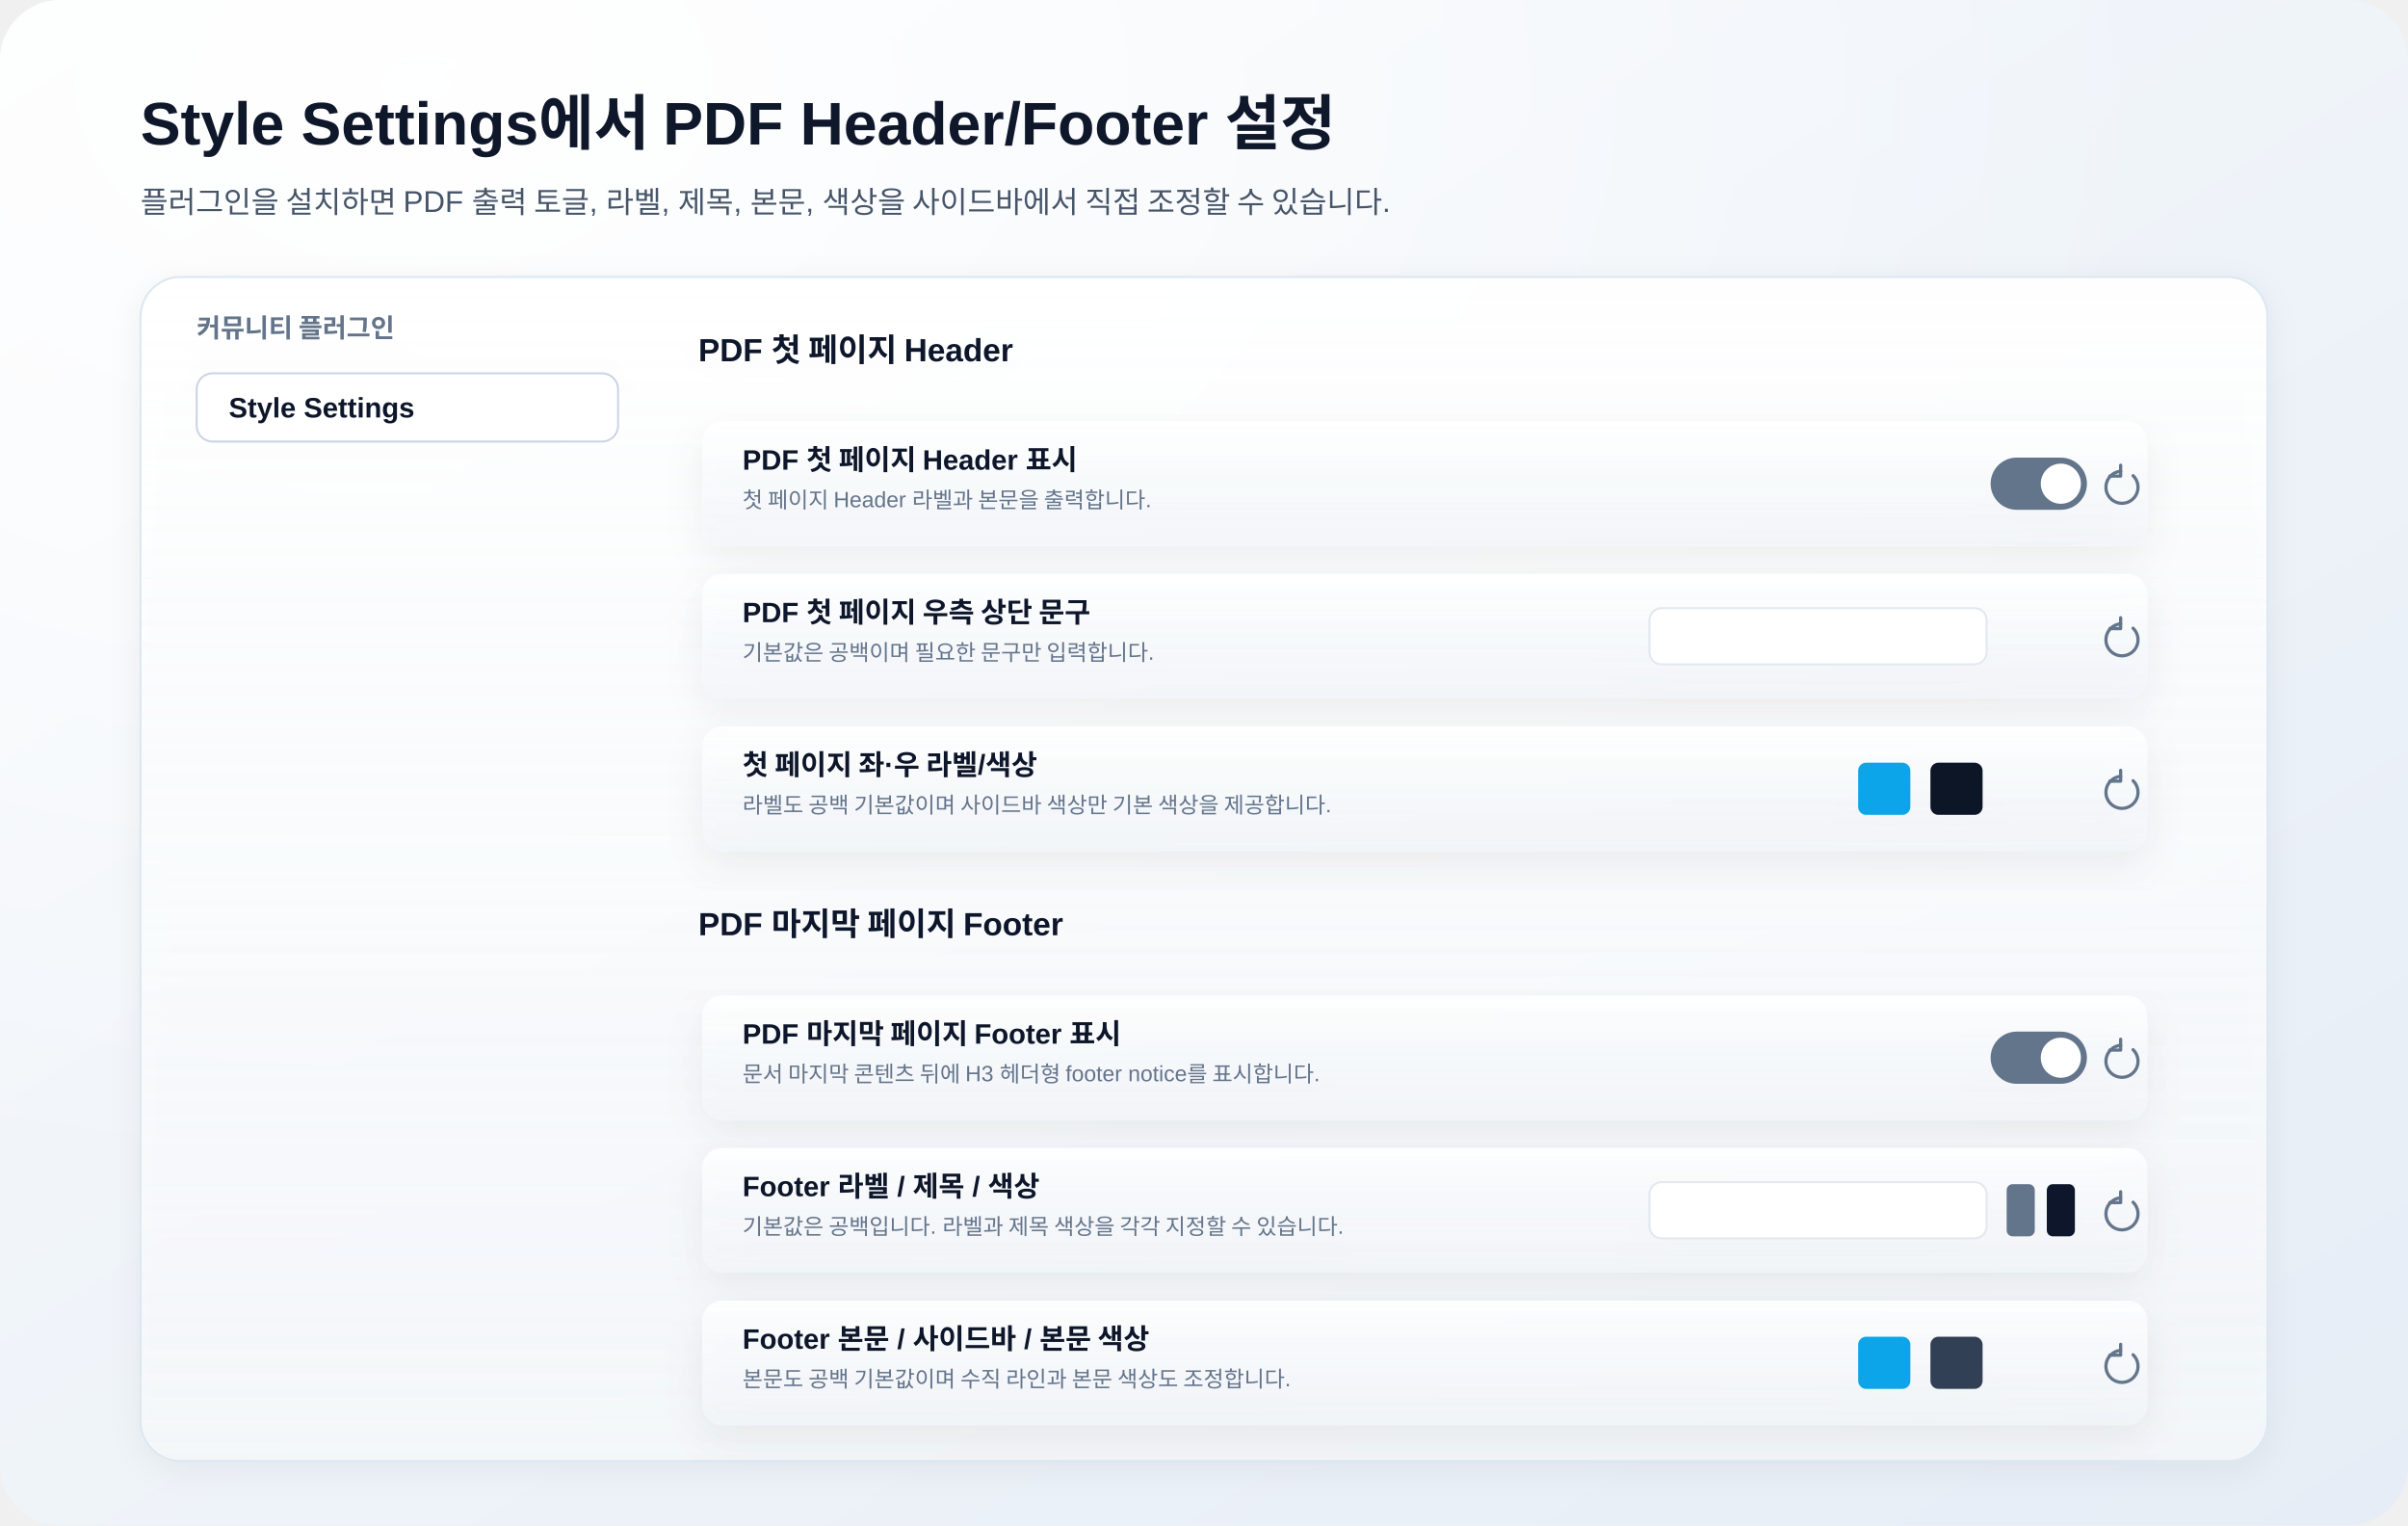
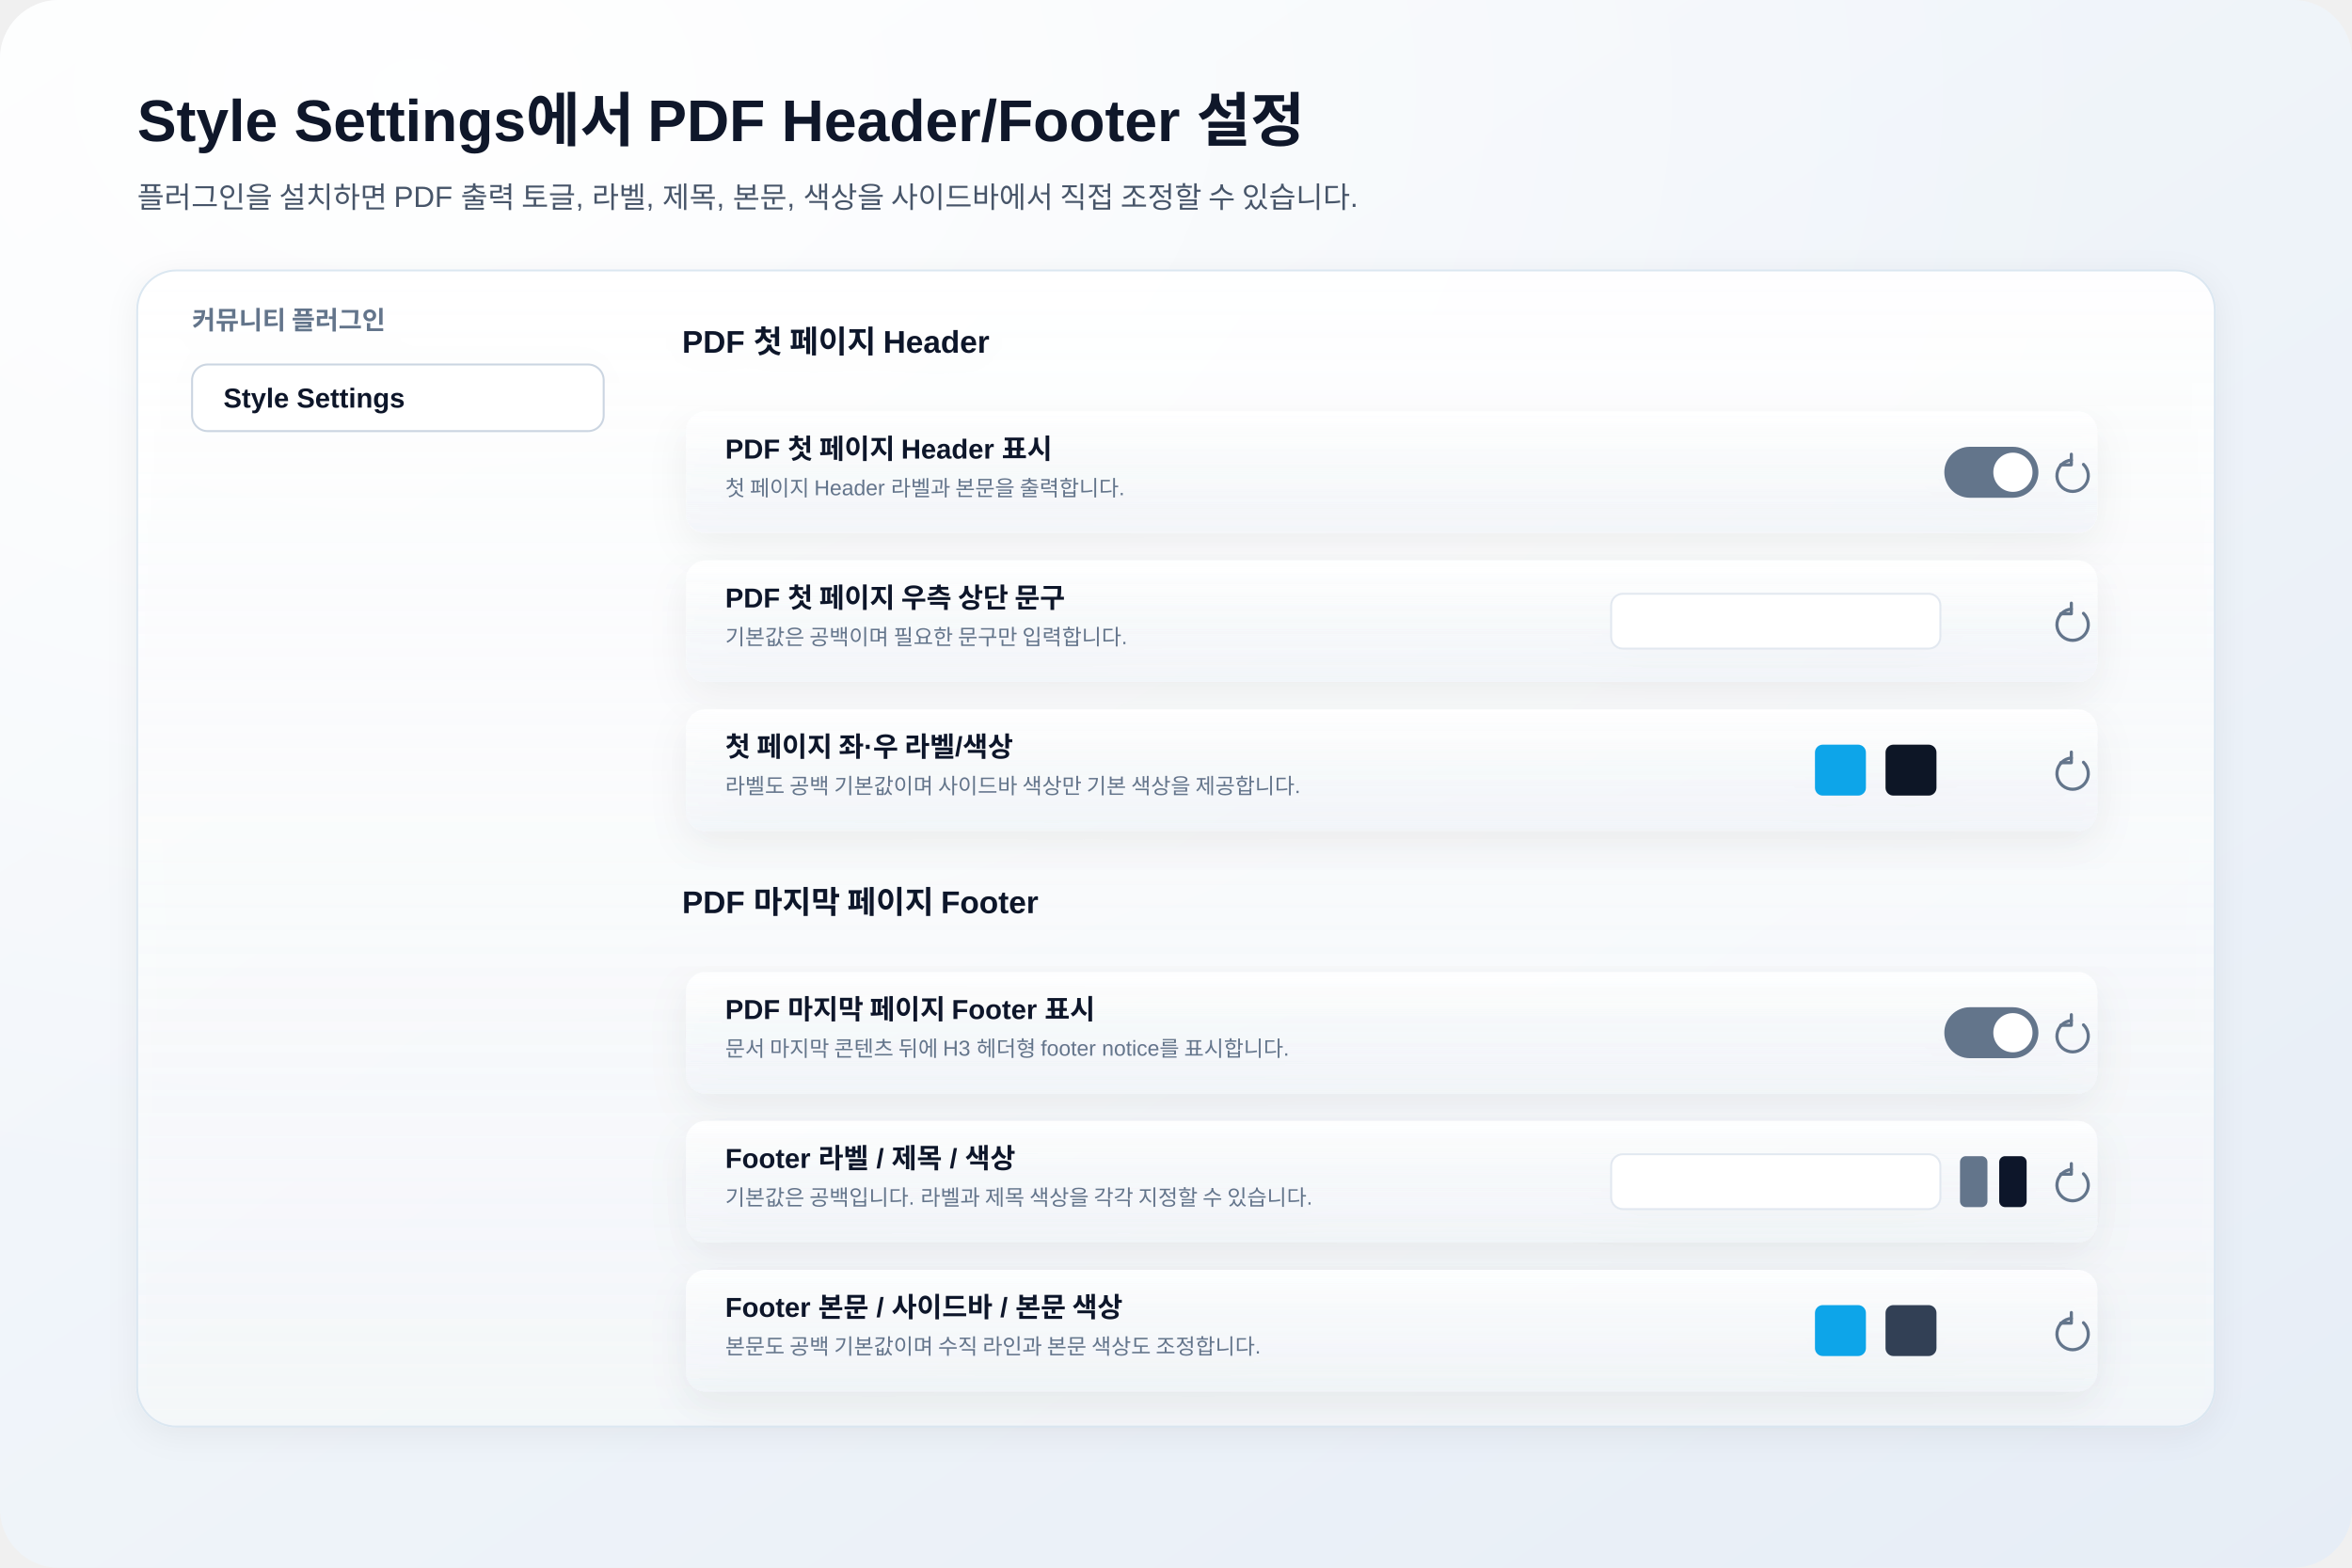
- <svg xmlns="http://www.w3.org/2000/svg" width="1200" height="760" viewBox="0 0 1200 760" role="img" aria-labelledby="title desc">
+ <svg xmlns="http://www.w3.org/2000/svg" width="1200" height="800" viewBox="0 0 1200 800" role="img" aria-labelledby="title desc">
  <defs>
    <linearGradient id="bg" x1="0" y1="0" x2="1" y2="1">
      <stop offset="0" stop-color="#f8fafc" />
      <stop offset="0.56" stop-color="#eef3f9" />
      <stop offset="1" stop-color="#e6edf6" />
    </linearGradient>
    <radialGradient id="glow" cx="18%" cy="6%" r="72%">
      <stop offset="0" stop-color="#ffffff" stop-opacity="0.94" />
      <stop offset="1" stop-color="#ffffff" stop-opacity="0" />
    </radialGradient>
    <linearGradient id="panel" x1="0" y1="0" x2="0" y2="1">
      <stop offset="0" stop-color="#ffffff" stop-opacity="0.92" />
      <stop offset="1" stop-color="#f8fafc" stop-opacity="0.72" />
    </linearGradient>
    <linearGradient id="row" x1="0" y1="0" x2="0" y2="1">
      <stop offset="0" stop-color="#ffffff" stop-opacity="0.88" />
      <stop offset="1" stop-color="#f1f5f9" stop-opacity="0.62" />
    </linearGradient>
    <filter id="shadow" x="-10%" y="-14%" width="120%" height="140%">
      <feDropShadow dx="0" dy="18" stdDeviation="22" flood-color="#0f172a" flood-opacity="0.12" />
      <feDropShadow dx="0" dy="4" stdDeviation="8" flood-color="#0f172a" flood-opacity="0.07" />
    </filter>
    <filter id="soft" x="-8%" y="-18%" width="116%" height="150%">
      <feDropShadow dx="0" dy="8" stdDeviation="10" flood-color="#0f172a" flood-opacity="0.08" />
    </filter>
    <g id="toggleOn">
      <rect width="48" height="26" rx="13" fill="#64748b" />
      <circle cx="35" cy="13" r="10" fill="#ffffff" />
    </g>
    <g id="resetIcon" fill="none" stroke="#64748b" stroke-width="1.6" stroke-linecap="round" stroke-linejoin="round">
      <path d="M17 7a8 8 0 1 1-6.2-2.2" />
      <path d="M10.8 1.8v5.4H5.4" />
    </g>
  </defs>
-   <rect width="1200" height="760" rx="30" fill="url(#bg)" />
-   <rect width="1200" height="760" rx="30" fill="url(#glow)" />
+   <rect width="1200" height="800" rx="30" fill="url(#bg)" />
+   <rect width="1200" height="800" rx="30" fill="url(#glow)" />
  <text x="70" y="72" font-family="Segoe UI, Arial, sans-serif" font-size="30" font-weight="850" fill="#0f172a">Style Settings에서 PDF Header/Footer 설정</text>
  <text x="70" y="106" font-family="Segoe UI, Malgun Gothic, Arial, sans-serif" font-size="15" fill="#475569">플러그인을 설치하면 PDF 출력 토글, 라벨, 제목, 본문, 색상을 사이드바에서 직접 조정할 수 있습니다.</text>
  <g transform="translate(70 138)" filter="url(#shadow)">
    <rect width="1060" height="590" rx="20" fill="url(#panel)" stroke="#dbe7f1" />
    <g transform="translate(28 30)" font-family="Segoe UI, Malgun Gothic, Arial, sans-serif">
      <text x="0" y="0" font-size="13" font-weight="800" fill="#64748b">커뮤니티 플러그인</text>
      <rect x="0" y="18" width="210" height="34" rx="8" fill="#ffffff" stroke="#cbd5e1" />
      <text x="16" y="40" font-size="14" font-weight="760" fill="#0f172a">Style Settings</text>
      <text x="250" y="12" font-size="16" font-weight="850" fill="#0f172a">PDF 첫 페이지 Header</text>
      <text x="250" y="298" font-size="16" font-weight="850" fill="#0f172a">PDF 마지막 페이지 Footer</text>
    </g>
    <g transform="translate(280 72)" font-family="Segoe UI, Malgun Gothic, Arial, sans-serif">
      <g filter="url(#soft)">
        <rect width="720" height="62" rx="10" fill="url(#row)" />
        <text x="20" y="24" font-size="14" font-weight="800" fill="#0f172a">PDF 첫 페이지 Header 표시</text>
        <text x="20" y="43" font-size="11" fill="#64748b">첫 페이지 Header 라벨과 본문을 출력합니다.</text>
        <g transform="translate(642 18)">
          <use href="#toggleOn" />
        </g>
        <g transform="translate(696 20)">
          <use href="#resetIcon" />
        </g>
      </g>
      <g transform="translate(0 76)" filter="url(#soft)">
        <rect width="720" height="62" rx="10" fill="url(#row)" />
        <text x="20" y="24" font-size="14" font-weight="800" fill="#0f172a">PDF 첫 페이지 우측 상단 문구</text>
        <text x="20" y="43" font-size="11" fill="#64748b">기본값은 공백이며 필요한 문구만 입력합니다.</text>
        <rect x="472" y="17" width="168" height="28" rx="6" fill="#ffffff" stroke="#e2e8f0" />
        <g transform="translate(696 20)">
          <use href="#resetIcon" />
        </g>
      </g>
      <g transform="translate(0 152)" filter="url(#soft)">
        <rect width="720" height="62" rx="10" fill="url(#row)" />
        <text x="20" y="24" font-size="14" font-weight="800" fill="#0f172a">첫 페이지 좌·우 라벨/색상</text>
        <text x="20" y="43" font-size="11" fill="#64748b">라벨도 공백 기본값이며 사이드바 색상만 기본 색상을 제공합니다.</text>
        <rect x="576" y="18" width="26" height="26" rx="4" fill="#0ea5e9" />
        <rect x="612" y="18" width="26" height="26" rx="4" fill="#111827" />
        <g transform="translate(696 20)">
          <use href="#resetIcon" />
        </g>
      </g>
    </g>
    <g transform="translate(280 358)" font-family="Segoe UI, Malgun Gothic, Arial, sans-serif">
      <g filter="url(#soft)">
        <rect width="720" height="62" rx="10" fill="url(#row)" />
        <text x="20" y="24" font-size="14" font-weight="800" fill="#0f172a">PDF 마지막 페이지 Footer 표시</text>
        <text x="20" y="43" font-size="11" fill="#64748b">문서 마지막 콘텐츠 뒤에 H3 헤더형 footer notice를 표시합니다.</text>
        <g transform="translate(642 18)">
          <use href="#toggleOn" />
        </g>
        <g transform="translate(696 20)">
          <use href="#resetIcon" />
        </g>
      </g>
      <g transform="translate(0 76)" filter="url(#soft)">
        <rect width="720" height="62" rx="10" fill="url(#row)" />
        <text x="20" y="24" font-size="14" font-weight="800" fill="#0f172a">Footer 라벨 / 제목 / 색상</text>
        <text x="20" y="43" font-size="11" fill="#64748b">기본값은 공백입니다. 라벨과 제목 색상을 각각 지정할 수 있습니다.</text>
        <rect x="472" y="17" width="168" height="28" rx="6" fill="#ffffff" stroke="#e2e8f0" />
        <rect x="650" y="18" width="14" height="26" rx="3" fill="#64748b" />
        <rect x="670" y="18" width="14" height="26" rx="3" fill="#0f172a" />
        <g transform="translate(696 20)">
          <use href="#resetIcon" />
        </g>
      </g>
      <g transform="translate(0 152)" filter="url(#soft)">
        <rect width="720" height="62" rx="10" fill="url(#row)" />
        <text x="20" y="24" font-size="14" font-weight="800" fill="#0f172a">Footer 본문 / 사이드바 / 본문 색상</text>
        <text x="20" y="43" font-size="11" fill="#64748b">본문도 공백 기본값이며 수직 라인과 본문 색상도 조정합니다.</text>
        <rect x="576" y="18" width="26" height="26" rx="4" fill="#0ea5e9" />
        <rect x="612" y="18" width="26" height="26" rx="4" fill="#334155" />
        <g transform="translate(696 20)">
          <use href="#resetIcon" />
        </g>
      </g>
    </g>
  </g>
</svg>
